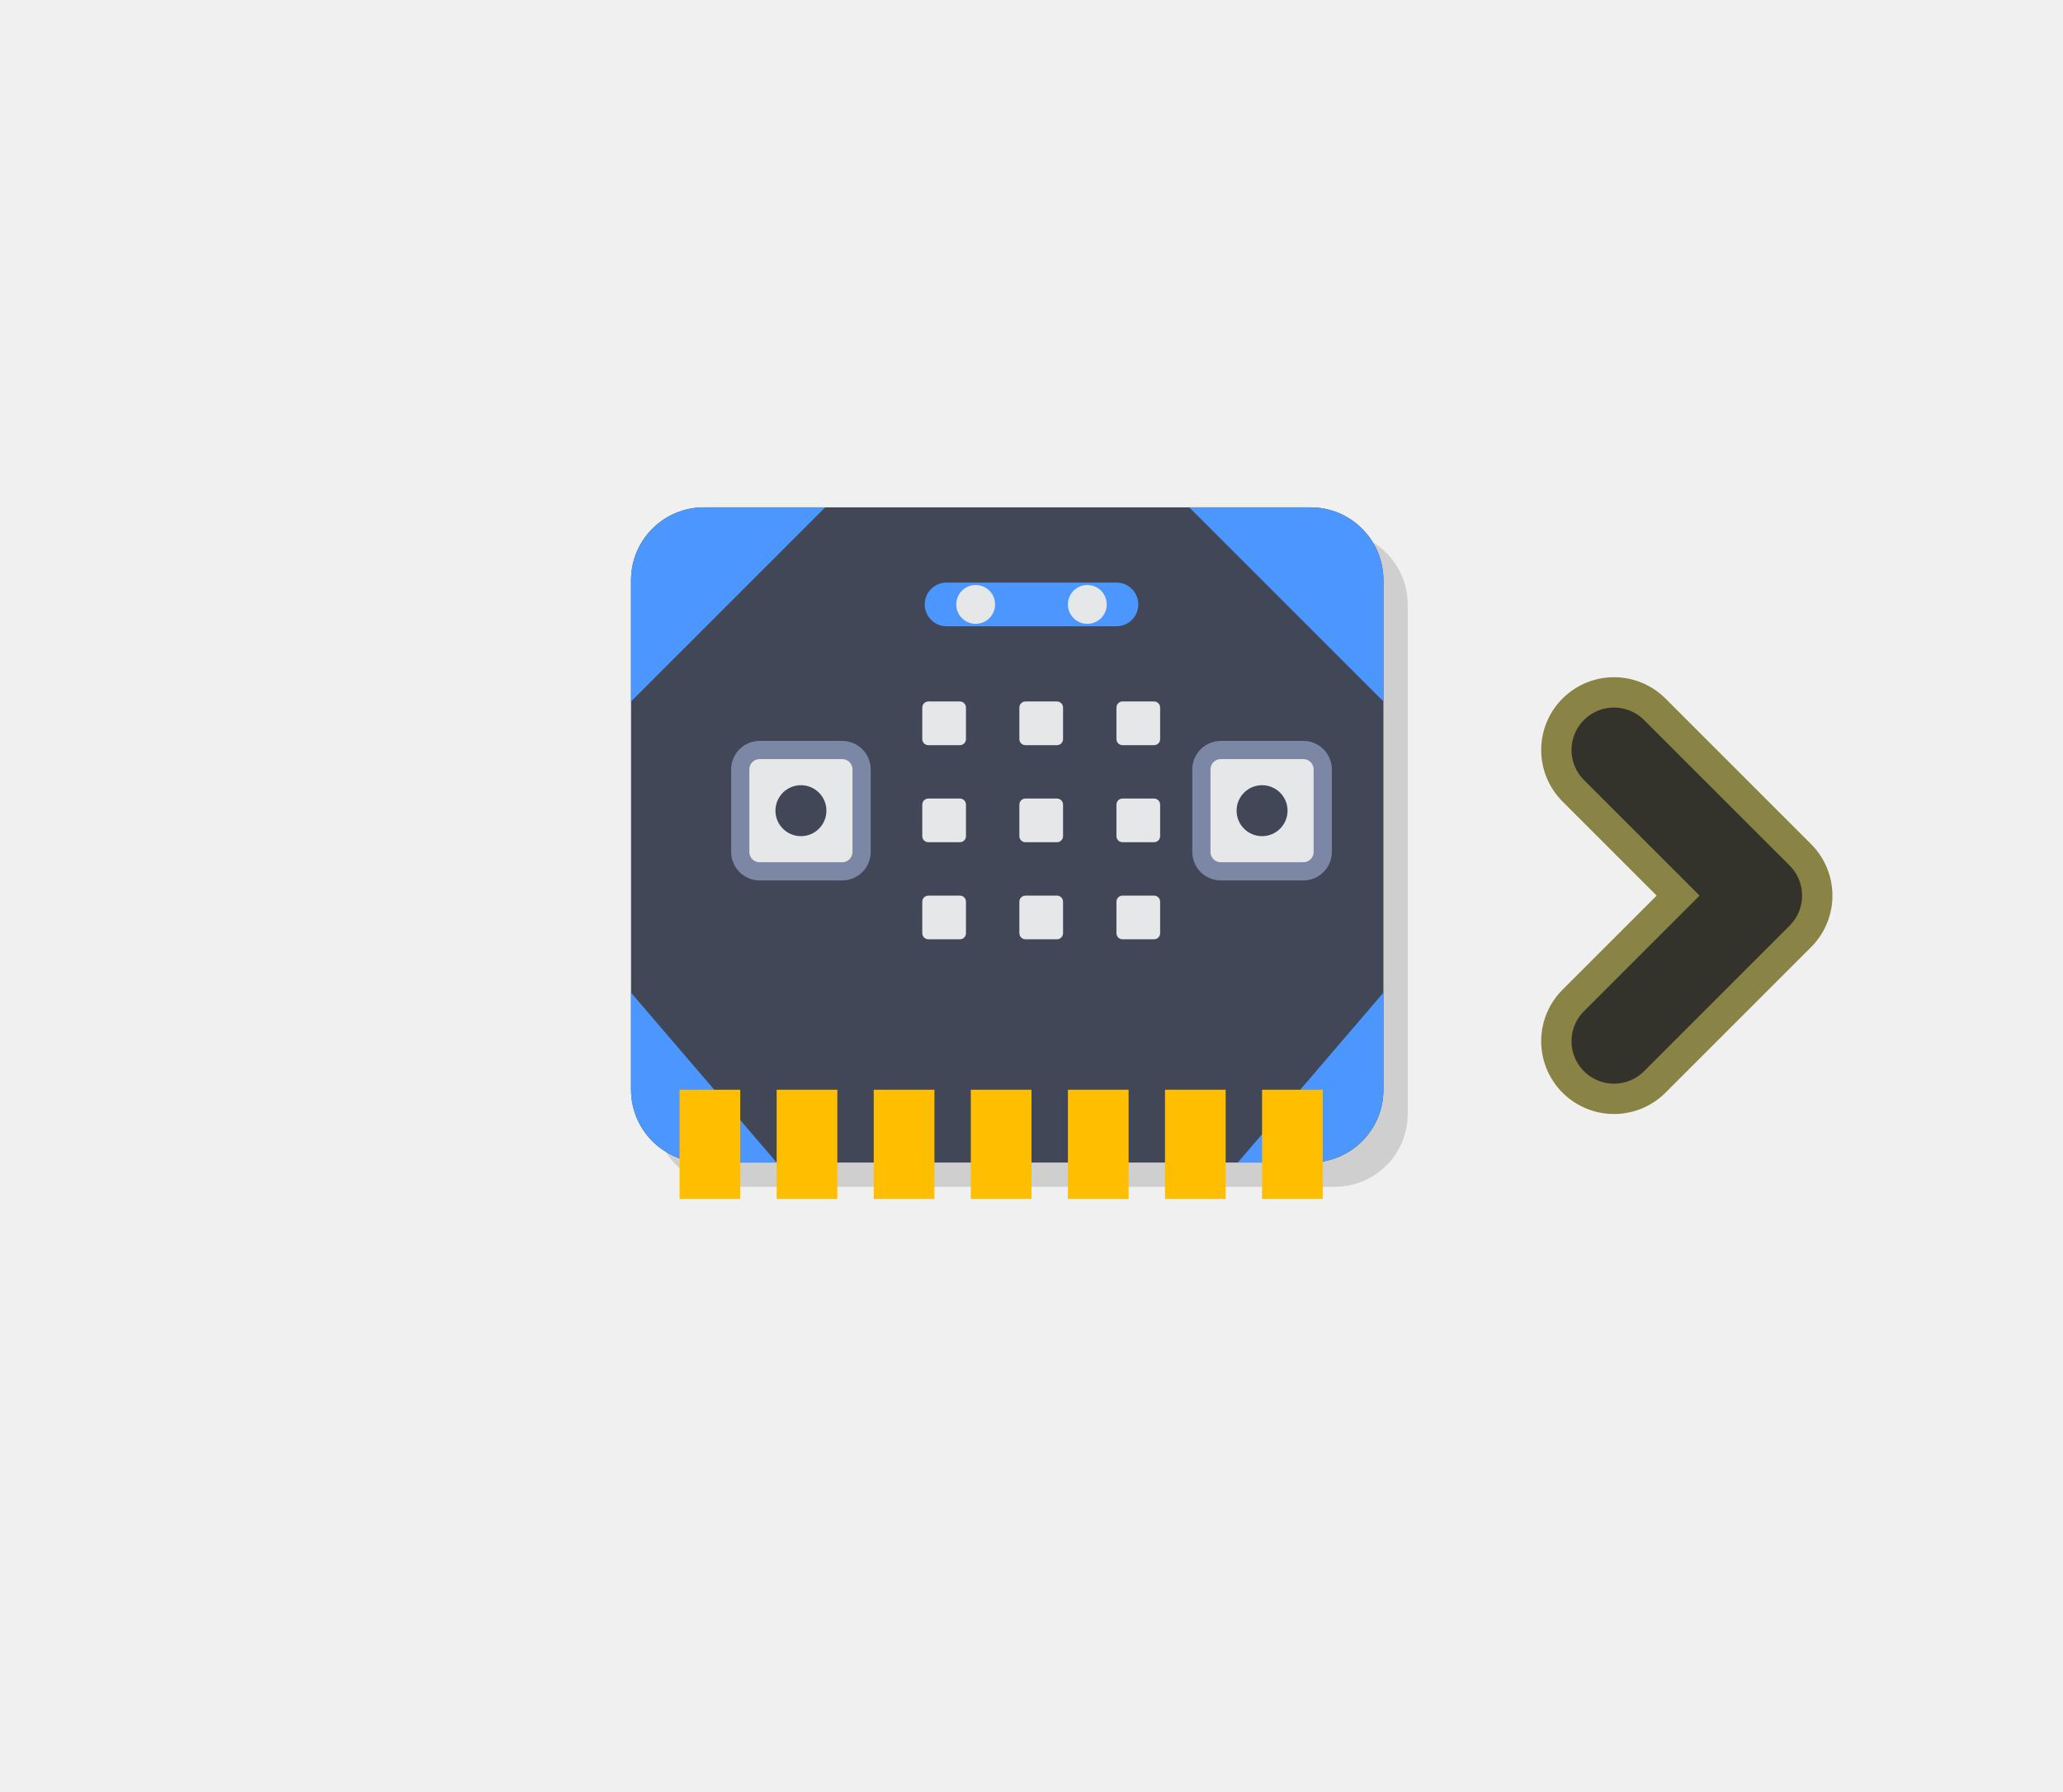
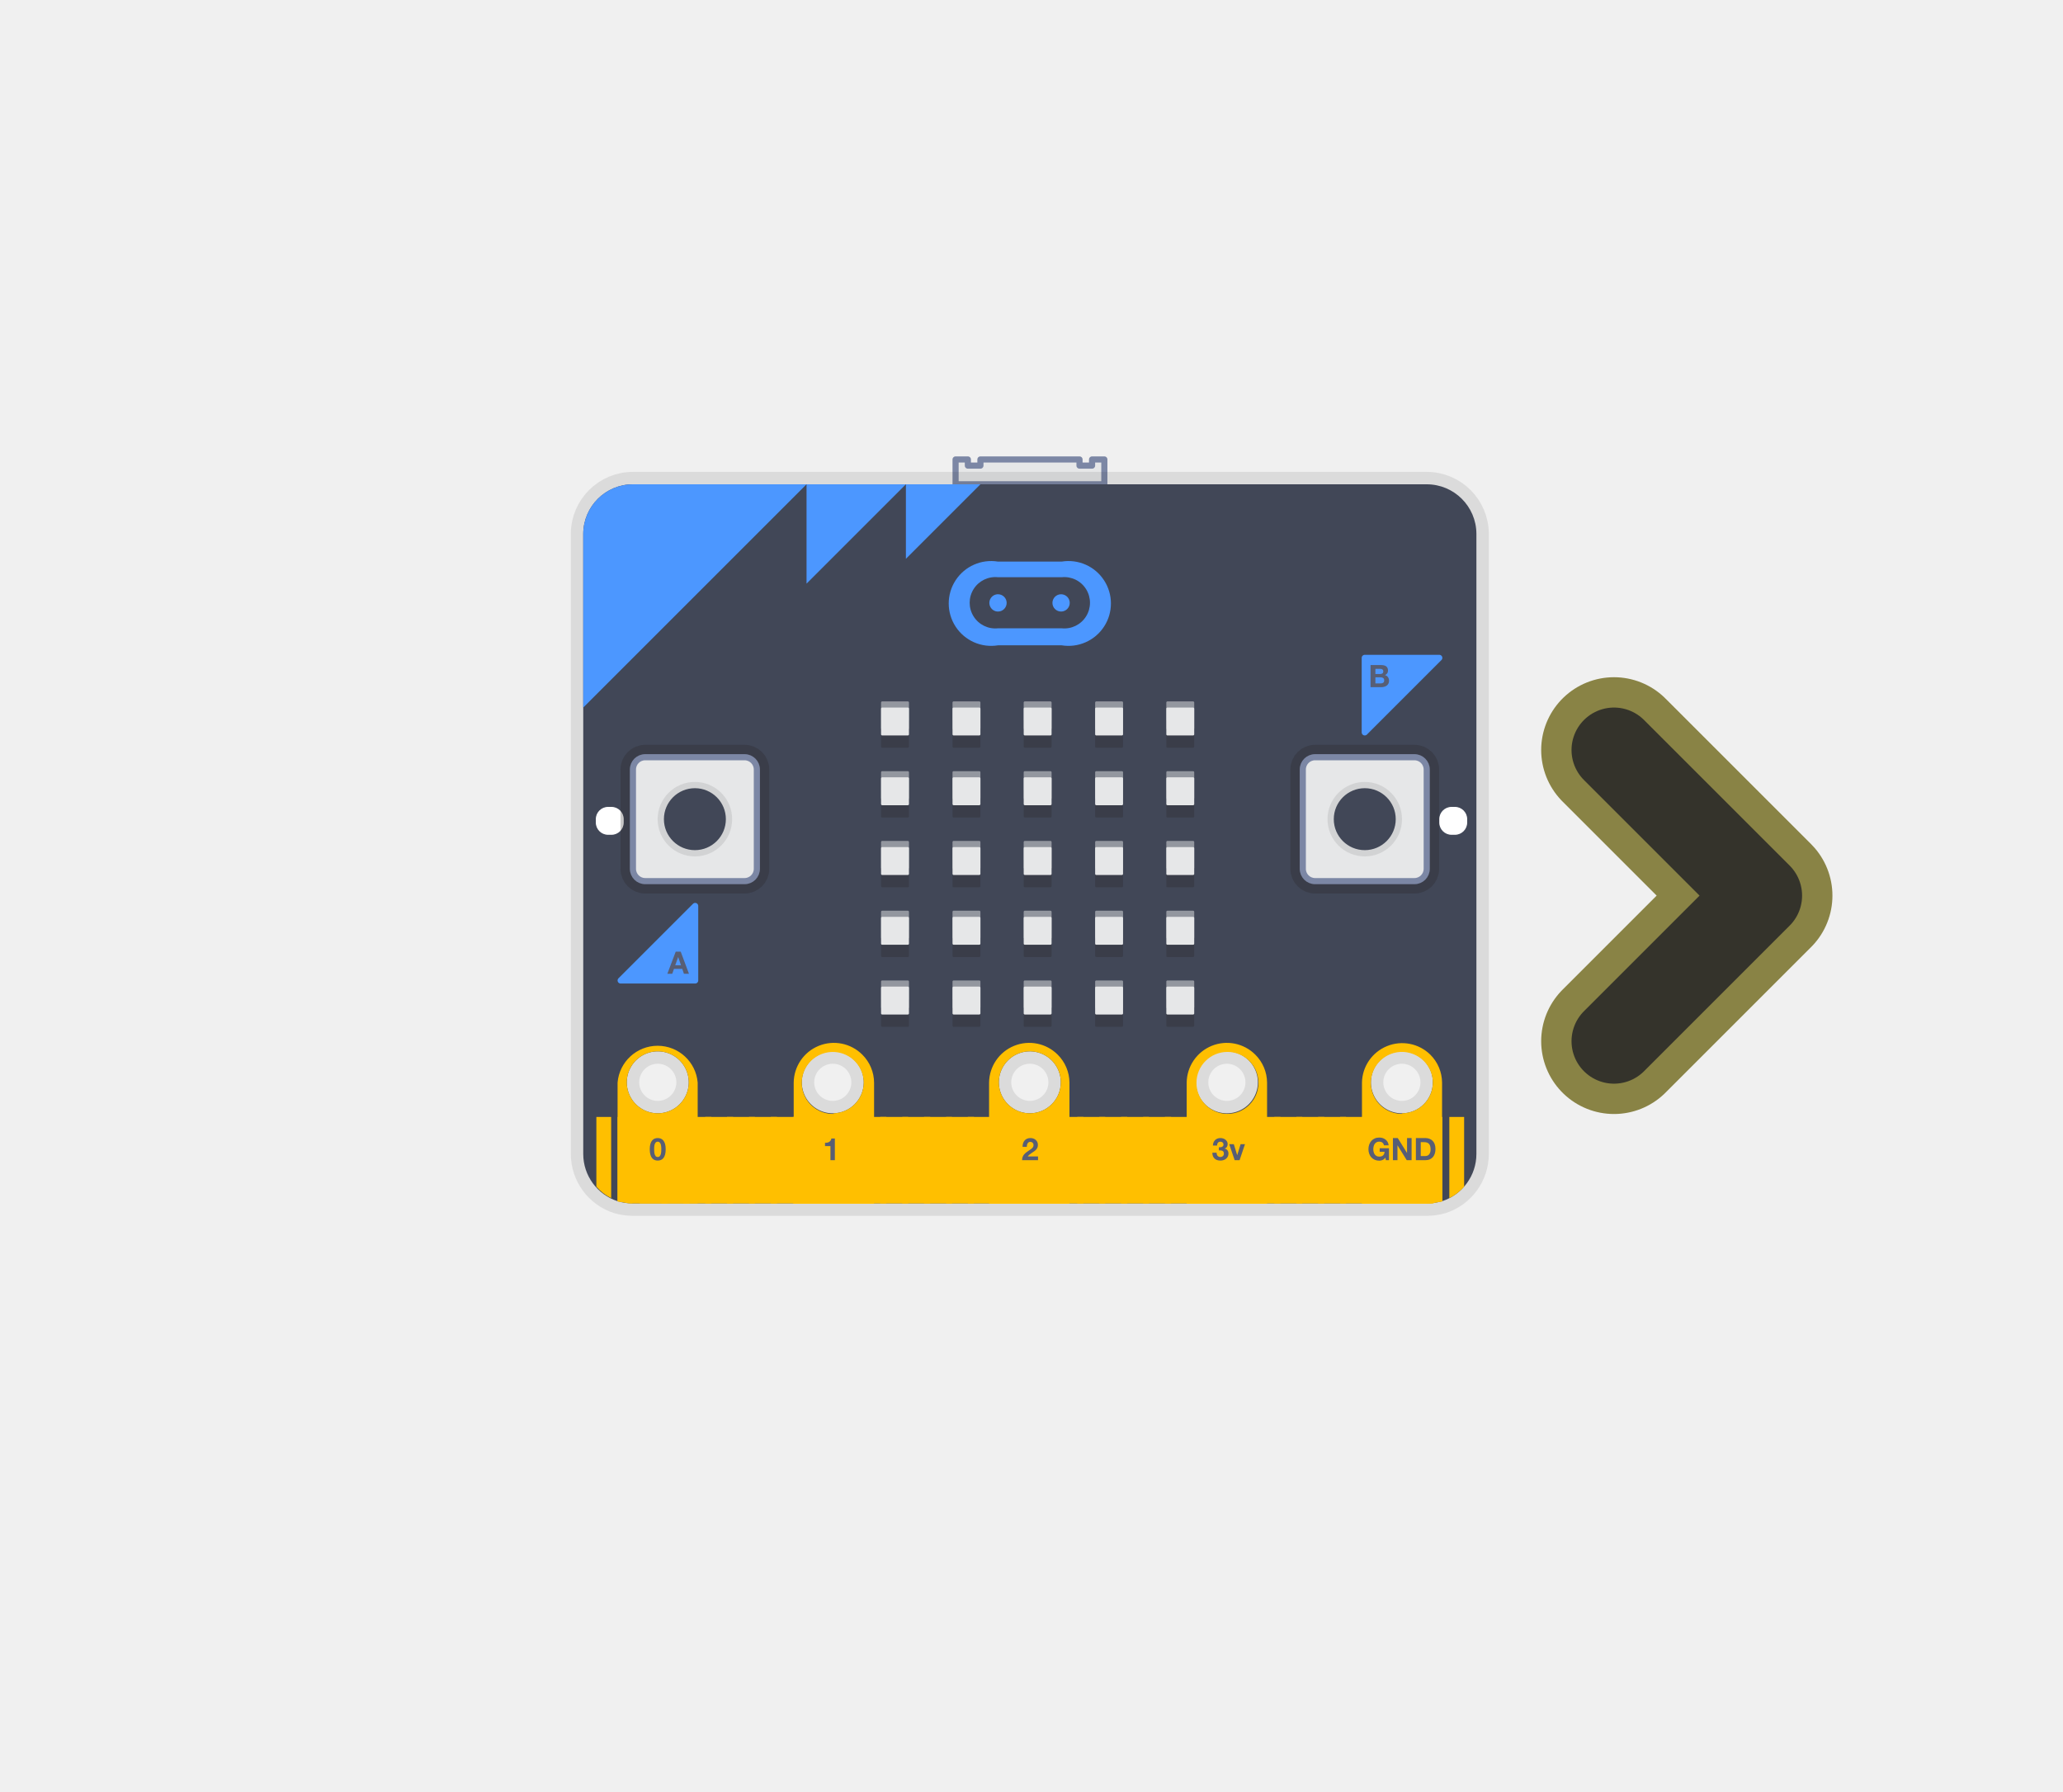
<svg xmlns="http://www.w3.org/2000/svg" width="76" height="66" viewBox="0 0 85 66">
-   <g transform="translate(42.5 33) rotate(0) translate(-42.5 -33)">
-     <rect x="27" y="18" width="31" height="27" rx="3" fill="#231f20" opacity="0.16" />
-     <rect x="26" y="17" width="31" height="27" rx="3" fill="#414757" />
-     <path d="M26 25v-5c0-1.65 1.35-3 3-3h5z" fill="#4c97ff" />
-     <path d="M49 17h5c1.65 0 3 1.35 3 3v5z" fill="#4c97ff" />
-     <path d="M26 37l6 7h-3c-1.65 0-3-1.35-3-3z" fill="#4c97ff" />
-     <path d="M57 37v4c0 1.65-1.35 3-3 3h-3z" fill="#4c97ff" />
-     <rect x="30.5" y="27" width="5" height="5" rx="0.8" fill="#e6e7e8" stroke="#7c87a5" stroke-width="0.75" />
-     <rect x="49.5" y="27" width="5" height="5" rx="0.8" fill="#e6e7e8" stroke="#7c87a5" stroke-width="0.75" />
-     <circle cx="33" cy="29.5" r="1.05" fill="#414757" />
-     <circle cx="52" cy="29.5" r="1.05" fill="#414757" />
-     <g fill="#e6e7e8">
-       <rect x="38" y="25" width="1.8" height="1.8" rx="0.25" />
-       <rect x="42" y="25" width="1.8" height="1.8" rx="0.25" />
-       <rect x="46" y="25" width="1.8" height="1.8" rx="0.25" />
-       <rect x="38" y="29" width="1.8" height="1.8" rx="0.25" />
-       <rect x="42" y="29" width="1.8" height="1.8" rx="0.25" />
-       <rect x="46" y="29" width="1.8" height="1.8" rx="0.25" />
-       <rect x="38" y="33" width="1.8" height="1.8" rx="0.25" />
-       <rect x="42" y="33" width="1.8" height="1.8" rx="0.25" />
-       <rect x="46" y="33" width="1.8" height="1.8" rx="0.25" />
+   <g data-microbit-source="microbit-small" data-microbit-source-sha256="14969a60ff02ae6d1fe734ed2af0fe4256166daf076c23230fe4f36075c21646" transform="translate(42.5 31) scale(1.15) translate(-20 -20)">
+     <g stroke="none" stroke-width="1" fill="none" fill-rule="evenodd">
+       <g transform="translate(3.5, 6)">
+         <polygon stroke="#7C87A5" stroke-width="0.22" fill="#E6E7E8" fill-rule="nonzero" stroke-linecap="round" stroke-linejoin="round" points="19.11 0.11 19.11 1 13.78 1 13.78 0.11 14.22 0.11 14.22 0.33 14.67 0.33 14.67 0.11 18.22 0.11 18.22 0.33 18.67 0.33 18.67 0.11" />
+         <path d="M30.66,1 L2.22,1 C1.241,1 0.446,1.791 0.44,2.77 L0.44,25 C0.441,25.77 0.938,26.452 1.67,26.69 C1.849,26.742 2.034,26.769 2.22,26.77 L30.66,26.77 C30.846,26.769 31.031,26.742 31.21,26.69 C31.942,26.452 32.439,25.77 32.44,25 L32.44,2.77 C32.434,1.791 31.639,1 30.66,1 Z M3.11,23.54 C2.713,23.54 2.347,23.328 2.149,22.985 C1.95,22.642 1.95,22.218 2.149,21.875 C2.347,21.532 2.713,21.32 3.11,21.32 C3.507,21.32 3.873,21.532 4.071,21.875 C4.27,22.218 4.27,22.642 4.071,22.985 C3.873,23.328 3.507,23.54 3.11,23.54 Z M9.38,23.54 C8.93,23.54 8.525,23.268 8.354,22.852 C8.182,22.436 8.279,21.958 8.599,21.642 C8.918,21.325 9.397,21.232 9.812,21.407 C10.226,21.582 10.494,21.99 10.49,22.44 C10.485,23.049 9.989,23.54 9.38,23.54 Z M16.44,23.54 C15.99,23.54 15.585,23.268 15.414,22.852 C15.242,22.436 15.339,21.958 15.659,21.642 C15.978,21.325 16.457,21.232 16.872,21.407 C17.286,21.582 17.554,21.99 17.55,22.44 C17.545,23.049 17.049,23.54 16.44,23.54 Z M23.5,23.54 C23.103,23.54 22.737,23.328 22.539,22.985 C22.34,22.642 22.34,22.218 22.539,21.875 C22.737,21.532 23.103,21.32 23.5,21.32 C23.897,21.32 24.263,21.532 24.461,21.875 C24.66,22.218 24.66,22.642 24.461,22.985 C24.263,23.328 23.897,23.54 23.5,23.54 Z M29.77,23.54 C29.32,23.54 28.915,23.268 28.744,22.852 C28.572,22.436 28.669,21.958 28.989,21.642 C29.308,21.325 29.787,21.232 30.202,21.407 C30.616,21.582 30.884,21.99 30.88,22.44 C30.875,23.049 30.379,23.54 29.77,23.54 Z" stroke="#231F20" stroke-width="0.89" fill="#231F20" fill-rule="nonzero" opacity="0.1" />
+         <path d="M30.66,1 L2.22,1 C1.241,1 0.446,1.791 0.44,2.77 L0.44,25 C0.441,25.77 0.938,26.452 1.67,26.69 C1.849,26.742 2.034,26.769 2.22,26.77 L30.66,26.77 C30.846,26.769 31.031,26.742 31.21,26.69 C31.942,26.452 32.439,25.77 32.44,25 L32.44,2.77 C32.434,1.791 31.639,1 30.66,1 Z M3.11,23.54 C2.713,23.54 2.347,23.328 2.149,22.985 C1.95,22.642 1.95,22.218 2.149,21.875 C2.347,21.532 2.713,21.32 3.11,21.32 C3.507,21.32 3.873,21.532 4.071,21.875 C4.27,22.218 4.27,22.642 4.071,22.985 C3.873,23.328 3.507,23.54 3.11,23.54 Z M9.38,23.54 C8.93,23.54 8.525,23.268 8.354,22.852 C8.182,22.436 8.279,21.958 8.599,21.642 C8.918,21.325 9.397,21.232 9.812,21.407 C10.226,21.582 10.494,21.99 10.49,22.44 C10.485,23.049 9.989,23.54 9.38,23.54 Z M16.44,23.54 C15.99,23.54 15.585,23.268 15.414,22.852 C15.242,22.436 15.339,21.958 15.659,21.642 C15.978,21.325 16.457,21.232 16.872,21.407 C17.286,21.582 17.554,21.99 17.55,22.44 C17.545,23.049 17.049,23.54 16.44,23.54 Z M23.5,23.54 C23.103,23.54 22.737,23.328 22.539,22.985 C22.34,22.642 22.34,22.218 22.539,21.875 C22.737,21.532 23.103,21.32 23.5,21.32 C23.897,21.32 24.263,21.532 24.461,21.875 C24.66,22.218 24.66,22.642 24.461,22.985 C24.263,23.328 23.897,23.54 23.5,23.54 Z M29.77,23.54 C29.32,23.54 28.915,23.268 28.744,22.852 C28.572,22.436 28.669,21.958 28.989,21.642 C29.308,21.325 29.787,21.232 30.202,21.407 C30.616,21.582 30.884,21.99 30.88,22.44 C30.875,23.049 30.379,23.54 29.77,23.54 Z" fill="#414757" fill-rule="nonzero" />
+         <path d="M0.44,9 L0.44,2.77 C0.446,1.791 1.241,1 2.22,1 L8.44,1 L0.44,9 Z" fill="#4C97FF" fill-rule="nonzero" />
+         <polygon fill="#4C97FF" fill-rule="nonzero" points="8.44 4.56 8.44 1 12 1" />
+         <polygon fill="#4C97FF" fill-rule="nonzero" points="12 3.67 12 1 14.67 1" />
+         <polygon stroke="#4C97FF" stroke-width="0.22" fill="#4C97FF" fill-rule="nonzero" stroke-linecap="round" stroke-linejoin="round" points="28.44 9.89 28.44 7.22 31.11 7.22" />
+         <polygon stroke="#4C97FF" stroke-width="0.22" fill="#4C97FF" fill-rule="nonzero" stroke-linecap="round" stroke-linejoin="round" points="4.45 16.11 4.45 18.78 1.78 18.78" />
+         <rect fill="#FFFFFF" fill-rule="nonzero" x="0.89" y="12.56" width="1" height="1" rx="0.44" />
+         <rect fill="#FFFFFF" fill-rule="nonzero" x="31.11" y="12.56" width="1" height="1" rx="0.44" />
+         <path d="M17.56,5.56 C17.731,5.56 17.87,5.421 17.87,5.25 C17.87,5.079 17.731,4.94 17.56,4.94 C17.389,4.94 17.25,5.079 17.25,5.25 C17.25,5.421 17.389,5.56 17.56,5.56" fill="#4C97FF" fill-rule="nonzero" />
+         <path d="M15.3,4.94 C15.189,4.94 15.087,4.999 15.032,5.095 C14.976,5.191 14.976,5.309 15.032,5.405 C15.087,5.501 15.189,5.56 15.3,5.56 C15.471,5.56 15.61,5.421 15.61,5.25 C15.61,5.079 15.471,4.94 15.3,4.94" fill="#4C97FF" fill-rule="nonzero" />
+         <path d="M15.3,4.33 C14.95,4.293 14.61,4.459 14.424,4.758 C14.238,5.056 14.238,5.434 14.424,5.732 C14.61,6.031 14.95,6.197 15.3,6.16 L17.58,6.16 C17.93,6.197 18.27,6.031 18.456,5.732 C18.642,5.434 18.642,5.056 18.456,4.758 C18.27,4.459 17.93,4.293 17.58,4.33 L15.3,4.33 M17.58,6.77 L15.3,6.77 C14.706,6.867 14.11,6.605 13.781,6.1 C13.452,5.596 13.452,4.944 13.781,4.44 C14.11,3.935 14.706,3.673 15.3,3.77 L17.58,3.77 C18.174,3.673 18.77,3.935 19.099,4.44 C19.428,4.944 19.428,5.596 19.099,6.1 C18.77,6.605 18.174,6.867 17.58,6.77" fill="#4C97FF" fill-rule="nonzero" />
+         <rect stroke="#231F20" stroke-width="0.89" fill="#231F20" fill-rule="nonzero" opacity="0.25" stroke-linecap="round" stroke-linejoin="round" x="2.22" y="10.78" width="4.44" height="4.44" rx="0.44" />
+         <rect stroke="#7C87A5" stroke-width="0.22" fill="#E6E7E8" fill-rule="nonzero" stroke-linecap="round" stroke-linejoin="round" x="2.22" y="10.78" width="4.44" height="4.44" rx="0.44" />
+         <circle stroke="#231F20" stroke-width="0.67" fill="#231F20" fill-rule="nonzero" opacity="0.1" cx="4.44" cy="13" r="1" />
+         <circle stroke="#414757" stroke-width="0.22" fill="#414757" fill-rule="nonzero" cx="4.44" cy="13" r="1" />
+         <rect stroke="#231F20" stroke-width="0.89" fill="#231F20" fill-rule="nonzero" opacity="0.25" stroke-linecap="round" stroke-linejoin="round" x="26.22" y="10.78" width="4.44" height="4.44" rx="0.44" />
+         <rect stroke="#7C87A5" stroke-width="0.22" fill="#E6E7E8" fill-rule="nonzero" stroke-linecap="round" stroke-linejoin="round" x="26.22" y="10.78" width="4.44" height="4.44" rx="0.44" />
+         <circle stroke="#231F20" stroke-width="0.67" fill="#231F20" fill-rule="nonzero" opacity="0.1" cx="28.44" cy="13" r="1" />
+         <circle stroke="#414757" stroke-width="0.22" fill="#414757" fill-rule="nonzero" cx="28.44" cy="13" r="1" />
+         <g opacity="0.5" transform="translate(11, 8)" fill="#E6E7E8" fill-rule="nonzero">
+           <rect x="0.11" y="0.78" width="1" height="1" rx="0.04" />
+         </g>
+         <g opacity="0.25" transform="translate(11, 9)" fill="#231F20" fill-rule="nonzero">
+           <rect x="0.11" y="0.44" width="1" height="1" rx="0.04" />
+         </g>
+         <rect fill="#E6E7E8" fill-rule="nonzero" x="11.11" y="9" width="1" height="1" rx="0.04" />
+         <g opacity="0.5" transform="translate(13, 8)" fill="#E6E7E8" fill-rule="nonzero">
+           <rect x="0.67" y="0.78" width="1" height="1" rx="0.04" />
+         </g>
+         <g opacity="0.25" transform="translate(13, 9)" fill="#231F20" fill-rule="nonzero">
+           <rect x="0.67" y="0.44" width="1" height="1" rx="0.04" />
+         </g>
+         <rect fill="#E6E7E8" fill-rule="nonzero" x="13.67" y="9" width="1" height="1" rx="0.04" />
+         <g opacity="0.5" transform="translate(16, 8)" fill="#E6E7E8" fill-rule="nonzero">
+           <rect x="0.22" y="0.78" width="1" height="1" rx="0.04" />
+         </g>
+         <g opacity="0.25" transform="translate(16, 9)" fill="#231F20" fill-rule="nonzero">
+           <rect x="0.22" y="0.44" width="1" height="1" rx="0.04" />
+         </g>
+         <rect fill="#E6E7E8" fill-rule="nonzero" x="16.22" y="9" width="1" height="1" rx="0.04" />
+         <g opacity="0.5" transform="translate(18, 8)" fill="#E6E7E8" fill-rule="nonzero">
+           <rect x="0.78" y="0.78" width="1" height="1" rx="0.04" />
+         </g>
+         <g opacity="0.25" transform="translate(18, 9)" fill="#231F20" fill-rule="nonzero">
+           <rect x="0.78" y="0.44" width="1" height="1" rx="0.04" />
+         </g>
+         <rect fill="#E6E7E8" fill-rule="nonzero" x="18.78" y="9" width="1" height="1" rx="0.04" />
+         <g opacity="0.5" transform="translate(21, 8)" fill="#E6E7E8" fill-rule="nonzero">
+           <rect x="0.33" y="0.78" width="1" height="1" rx="0.04" />
+         </g>
+         <g opacity="0.25" transform="translate(21, 9)" fill="#231F20" fill-rule="nonzero">
+           <rect x="0.33" y="0.44" width="1" height="1" rx="0.04" />
+         </g>
+         <rect fill="#E6E7E8" fill-rule="nonzero" x="21.33" y="9" width="1" height="1" rx="0.04" />
+         <g opacity="0.5" transform="translate(11, 11)" fill="#E6E7E8" fill-rule="nonzero">
+           <rect x="0.11" y="0.28" width="1" height="1" rx="0.04" />
+         </g>
+         <g opacity="0.25" transform="translate(11, 11)" fill="#231F20" fill-rule="nonzero">
+           <rect x="0.11" y="0.94" width="1" height="1" rx="0.04" />
+         </g>
+         <rect fill="#E6E7E8" fill-rule="nonzero" x="11.11" y="11.5" width="1" height="1" rx="0.04" />
+         <g opacity="0.5" transform="translate(13, 11)" fill="#E6E7E8" fill-rule="nonzero">
+           <rect x="0.67" y="0.28" width="1" height="1" rx="0.04" />
+         </g>
+         <g opacity="0.25" transform="translate(13, 11)" fill="#231F20" fill-rule="nonzero">
+           <rect x="0.67" y="0.94" width="1" height="1" rx="0.04" />
+         </g>
+         <rect fill="#E6E7E8" fill-rule="nonzero" x="13.67" y="11.5" width="1" height="1" rx="0.04" />
+         <g opacity="0.5" transform="translate(16, 11)" fill="#E6E7E8" fill-rule="nonzero">
+           <rect x="0.22" y="0.28" width="1" height="1" rx="0.04" />
+         </g>
+         <g opacity="0.25" transform="translate(16, 11)" fill="#231F20" fill-rule="nonzero">
+           <rect x="0.22" y="0.94" width="1" height="1" rx="0.04" />
+         </g>
+         <rect fill="#E6E7E8" fill-rule="nonzero" x="16.22" y="11.5" width="1" height="1" rx="0.04" />
+         <g opacity="0.5" transform="translate(18, 11)" fill="#E6E7E8" fill-rule="nonzero">
+           <rect x="0.78" y="0.28" width="1" height="1" rx="0.04" />
+         </g>
+         <g opacity="0.25" transform="translate(18, 11)" fill="#231F20" fill-rule="nonzero">
+           <rect x="0.78" y="0.94" width="1" height="1" rx="0.04" />
+         </g>
+         <rect fill="#E6E7E8" fill-rule="nonzero" x="18.78" y="11.5" width="1" height="1" rx="0.04" />
+         <g opacity="0.5" transform="translate(21, 11)" fill="#E6E7E8" fill-rule="nonzero">
+           <rect x="0.33" y="0.28" width="1" height="1" rx="0.04" />
+         </g>
+         <g opacity="0.25" transform="translate(21, 11)" fill="#231F20" fill-rule="nonzero">
+           <rect x="0.33" y="0.94" width="1" height="1" rx="0.04" />
+         </g>
+         <rect fill="#E6E7E8" fill-rule="nonzero" x="21.33" y="11.5" width="1" height="1" rx="0.04" />
+         <g opacity="0.5" transform="translate(11, 13)" fill="#E6E7E8" fill-rule="nonzero">
+           <rect x="0.11" y="0.78" width="1" height="1" rx="0.04" />
+         </g>
+         <g opacity="0.25" transform="translate(11, 14)" fill="#231F20" fill-rule="nonzero">
+           <rect x="0.11" y="0.44" width="1" height="1" rx="0.04" />
+         </g>
+         <rect fill="#E6E7E8" fill-rule="nonzero" x="11.11" y="14" width="1" height="1" rx="0.04" />
+         <g opacity="0.5" transform="translate(13, 13)" fill="#E6E7E8" fill-rule="nonzero">
+           <rect x="0.67" y="0.78" width="1" height="1" rx="0.04" />
+         </g>
+         <g opacity="0.25" transform="translate(13, 14)" fill="#231F20" fill-rule="nonzero">
+           <rect x="0.67" y="0.44" width="1" height="1" rx="0.04" />
+         </g>
+         <rect fill="#E6E7E8" fill-rule="nonzero" x="13.67" y="14" width="1" height="1" rx="0.04" />
+         <g opacity="0.5" transform="translate(16, 13)" fill="#E6E7E8" fill-rule="nonzero">
+           <rect x="0.22" y="0.78" width="1" height="1" rx="0.04" />
+         </g>
+         <g opacity="0.25" transform="translate(16, 14)" fill="#231F20" fill-rule="nonzero">
+           <rect x="0.22" y="0.44" width="1" height="1" rx="0.04" />
+         </g>
+         <rect fill="#E6E7E8" fill-rule="nonzero" x="16.22" y="14" width="1" height="1" rx="0.04" />
+         <g opacity="0.5" transform="translate(18, 13)" fill="#E6E7E8" fill-rule="nonzero">
+           <rect x="0.78" y="0.78" width="1" height="1" rx="0.04" />
+         </g>
+         <g opacity="0.25" transform="translate(18, 14)" fill="#231F20" fill-rule="nonzero">
+           <rect x="0.78" y="0.44" width="1" height="1" rx="0.04" />
+         </g>
+         <rect fill="#E6E7E8" fill-rule="nonzero" x="18.78" y="14" width="1" height="1" rx="0.04" />
+         <g opacity="0.5" transform="translate(21, 13)" fill="#E6E7E8" fill-rule="nonzero">
+           <rect x="0.33" y="0.78" width="1" height="1" rx="0.04" />
+         </g>
+         <g opacity="0.25" transform="translate(21, 14)" fill="#231F20" fill-rule="nonzero">
+           <rect x="0.33" y="0.44" width="1" height="1" rx="0.04" />
+         </g>
+         <rect fill="#E6E7E8" fill-rule="nonzero" x="21.33" y="14" width="1" height="1" rx="0.04" />
+         <g opacity="0.5" transform="translate(11, 16)" fill="#E6E7E8" fill-rule="nonzero">
+           <rect x="0.11" y="0.28" width="1" height="1" rx="0.04" />
+         </g>
+         <g opacity="0.25" transform="translate(11, 16)" fill="#231F20" fill-rule="nonzero">
+           <rect x="0.11" y="0.94" width="1" height="1" rx="0.04" />
+         </g>
+         <rect fill="#E6E7E8" fill-rule="nonzero" x="11.11" y="16.5" width="1" height="1" rx="0.04" />
+         <g opacity="0.5" transform="translate(13, 16)" fill="#E6E7E8" fill-rule="nonzero">
+           <rect x="0.67" y="0.28" width="1" height="1" rx="0.04" />
+         </g>
+         <g opacity="0.25" transform="translate(13, 16)" fill="#231F20" fill-rule="nonzero">
+           <rect x="0.67" y="0.94" width="1" height="1" rx="0.04" />
+         </g>
+         <rect fill="#E6E7E8" fill-rule="nonzero" x="13.67" y="16.5" width="1" height="1" rx="0.04" />
+         <g opacity="0.5" transform="translate(16, 16)" fill="#E6E7E8" fill-rule="nonzero">
+           <rect x="0.22" y="0.28" width="1" height="1" rx="0.04" />
+         </g>
+         <g opacity="0.25" transform="translate(16, 16)" fill="#231F20" fill-rule="nonzero">
+           <rect x="0.22" y="0.94" width="1" height="1" rx="0.04" />
+         </g>
+         <rect fill="#E6E7E8" fill-rule="nonzero" x="16.22" y="16.5" width="1" height="1" rx="0.04" />
+         <g opacity="0.5" transform="translate(18, 16)" fill="#E6E7E8" fill-rule="nonzero">
+           <rect x="0.78" y="0.28" width="1" height="1" rx="0.04" />
+         </g>
+         <g opacity="0.25" transform="translate(18, 16)" fill="#231F20" fill-rule="nonzero">
+           <rect x="0.78" y="0.94" width="1" height="1" rx="0.04" />
+         </g>
+         <rect fill="#E6E7E8" fill-rule="nonzero" x="18.78" y="16.5" width="1" height="1" rx="0.04" />
+         <g opacity="0.5" transform="translate(21, 16)" fill="#E6E7E8" fill-rule="nonzero">
+           <rect x="0.33" y="0.28" width="1" height="1" rx="0.04" />
+         </g>
+         <g opacity="0.25" transform="translate(21, 16)" fill="#231F20" fill-rule="nonzero">
+           <rect x="0.33" y="0.94" width="1" height="1" rx="0.04" />
+         </g>
+         <rect fill="#E6E7E8" fill-rule="nonzero" x="21.33" y="16.5" width="1" height="1" rx="0.04" />
+         <g opacity="0.5" transform="translate(11, 18)" fill="#E6E7E8" fill-rule="nonzero">
+           <rect x="0.11" y="0.78" width="1" height="1" rx="0.04" />
+         </g>
+         <g opacity="0.25" transform="translate(11, 19)" fill="#231F20" fill-rule="nonzero">
+           <rect x="0.11" y="0.44" width="1" height="1" rx="0.04" />
+         </g>
+         <rect fill="#E6E7E8" fill-rule="nonzero" x="11.11" y="19" width="1" height="1" rx="0.04" />
+         <g opacity="0.5" transform="translate(13, 18)" fill="#E6E7E8" fill-rule="nonzero">
+           <rect x="0.67" y="0.78" width="1" height="1" rx="0.04" />
+         </g>
+         <g opacity="0.25" transform="translate(13, 19)" fill="#231F20" fill-rule="nonzero">
+           <rect x="0.67" y="0.44" width="1" height="1" rx="0.04" />
+         </g>
+         <rect fill="#E6E7E8" fill-rule="nonzero" x="13.67" y="19" width="1" height="1" rx="0.04" />
+         <g opacity="0.5" transform="translate(16, 18)" fill="#E6E7E8" fill-rule="nonzero">
+           <rect x="0.22" y="0.78" width="1" height="1" rx="0.04" />
+         </g>
+         <g opacity="0.25" transform="translate(16, 19)" fill="#231F20" fill-rule="nonzero">
+           <rect x="0.22" y="0.44" width="1" height="1" rx="0.04" />
+         </g>
+         <rect fill="#E6E7E8" fill-rule="nonzero" x="16.22" y="19" width="1" height="1" rx="0.04" />
+         <g opacity="0.5" transform="translate(18, 18)" fill="#E6E7E8" fill-rule="nonzero">
+           <rect x="0.78" y="0.78" width="1" height="1" rx="0.04" />
+         </g>
+         <g opacity="0.25" transform="translate(18, 19)" fill="#231F20" fill-rule="nonzero">
+           <rect x="0.78" y="0.44" width="1" height="1" rx="0.04" />
+         </g>
+         <rect fill="#E6E7E8" fill-rule="nonzero" x="18.78" y="19" width="1" height="1" rx="0.04" />
+         <g opacity="0.5" transform="translate(21, 18)" fill="#E6E7E8" fill-rule="nonzero">
+           <rect x="0.33" y="0.78" width="1" height="1" rx="0.04" />
+         </g>
+         <g opacity="0.25" transform="translate(21, 19)" fill="#231F20" fill-rule="nonzero">
+           <rect x="0.33" y="0.44" width="1" height="1" rx="0.04" />
+         </g>
+         <rect fill="#E6E7E8" fill-rule="nonzero" x="21.33" y="19" width="1" height="1" rx="0.04" />
+         <path d="M1.44,23.67 L1.44,26.58 C1.239,26.479 1.059,26.339 0.91,26.17 L0.91,23.67 L1.44,23.67 Z" fill="#FFBF00" fill-rule="nonzero" />
+         <polygon fill="#FFBF00" fill-rule="nonzero" points="2.08 26.77 2.2 26.77 2.2 23.67 1.67 23.67 1.67 26.69" />
+         <rect fill="#FFBF00" fill-rule="nonzero" x="2.46" y="23.67" width="1" height="3.1" />
+         <rect fill="#FFBF00" fill-rule="nonzero" x="3.24" y="23.67" width="1" height="3.1" />
+         <rect fill="#FFBF00" fill-rule="nonzero" x="4.03" y="23.67" width="1" height="3.1" />
+         <rect fill="#FFBF00" fill-rule="nonzero" x="4.81" y="23.67" width="1" height="3.1" />
+         <rect fill="#FFBF00" fill-rule="nonzero" x="5.59" y="23.67" width="1" height="3.1" />
+         <rect fill="#FFBF00" fill-rule="nonzero" x="6.38" y="23.67" width="1" height="3.1" />
+         <rect fill="#FFBF00" fill-rule="nonzero" x="7.16" y="23.67" width="1" height="3.1" />
+         <rect fill="#FFBF00" fill-rule="nonzero" x="7.95" y="23.67" width="1" height="3.1" />
+         <rect fill="#FFBF00" fill-rule="nonzero" x="8.73" y="23.67" width="1" height="3.1" />
+         <rect fill="#FFBF00" fill-rule="nonzero" x="9.52" y="23.67" width="1" height="3.1" />
+         <rect fill="#FFBF00" fill-rule="nonzero" x="10.3" y="23.67" width="1" height="3.1" />
+         <rect fill="#FFBF00" fill-rule="nonzero" x="11.08" y="23.67" width="1" height="3.1" />
+         <rect fill="#FFBF00" fill-rule="nonzero" x="11.87" y="23.67" width="1" height="3.1" />
+         <rect fill="#FFBF00" fill-rule="nonzero" x="12.65" y="23.67" width="1" height="3.1" />
+         <rect fill="#FFBF00" fill-rule="nonzero" x="13.44" y="23.67" width="1" height="3.1" />
+         <rect fill="#FFBF00" fill-rule="nonzero" x="14.22" y="23.67" width="1" height="3.1" />
+         <rect fill="#FFBF00" fill-rule="nonzero" x="15.01" y="23.67" width="1" height="3.1" />
+         <rect fill="#FFBF00" fill-rule="nonzero" x="15.79" y="23.67" width="1" height="3.1" />
+         <rect fill="#FFBF00" fill-rule="nonzero" x="16.58" y="23.67" width="1" height="3.1" />
+         <rect fill="#FFBF00" fill-rule="nonzero" x="17.36" y="23.67" width="1" height="3.1" />
+         <rect fill="#FFBF00" fill-rule="nonzero" x="18.14" y="23.67" width="1" height="3.1" />
+         <rect fill="#FFBF00" fill-rule="nonzero" x="18.93" y="23.67" width="1" height="3.1" />
+         <rect fill="#FFBF00" fill-rule="nonzero" x="19.71" y="23.67" width="1" height="3.1" />
+         <rect fill="#FFBF00" fill-rule="nonzero" x="20.5" y="23.67" width="1" height="3.1" />
+         <rect fill="#FFBF00" fill-rule="nonzero" x="21.28" y="23.67" width="1" height="3.1" />
+         <rect fill="#FFBF00" fill-rule="nonzero" x="22.06" y="23.67" width="1" height="3.1" />
+         <rect fill="#FFBF00" fill-rule="nonzero" x="22.85" y="23.67" width="1" height="3.1" />
+         <rect fill="#FFBF00" fill-rule="nonzero" x="23.63" y="23.67" width="1" height="3.1" />
+         <rect fill="#FFBF00" fill-rule="nonzero" x="24.42" y="23.67" width="1" height="3.1" />
+         <rect fill="#FFBF00" fill-rule="nonzero" x="25.2" y="23.67" width="1" height="3.1" />
+         <rect fill="#FFBF00" fill-rule="nonzero" x="25.99" y="23.67" width="1" height="3.1" />
+         <rect fill="#FFBF00" fill-rule="nonzero" x="26.77" y="23.67" width="1" height="3.1" />
+         <rect fill="#FFBF00" fill-rule="nonzero" x="27.56" y="23.67" width="1" height="3.1" />
+         <rect fill="#FFBF00" fill-rule="nonzero" x="28.34" y="23.67" width="1" height="3.1" />
+         <rect fill="#FFBF00" fill-rule="nonzero" x="29.12" y="23.67" width="1" height="3.1" />
+         <rect fill="#FFBF00" fill-rule="nonzero" x="29.91" y="23.67" width="1" height="3.1" />
+         <polygon fill="#FFBF00" fill-rule="nonzero" points="30.81 26.77 30.69 26.77 30.69 23.67 31.22 23.67 31.22 26.69" />
+         <path d="M32,23.67 L32,26.17 C31.851,26.339 31.671,26.479 31.47,26.58 L31.47,23.67 L32,23.67 Z" fill="#FFBF00" fill-rule="nonzero" />
+         <path d="M3.11,23.54 C2.713,23.54 2.347,23.328 2.149,22.985 C1.95,22.642 1.95,22.218 2.149,21.875 C2.347,21.532 2.713,21.32 3.11,21.32 C3.507,21.32 3.873,21.532 4.071,21.875 C4.27,22.218 4.27,22.642 4.071,22.985 C3.873,23.328 3.507,23.54 3.11,23.54 Z M2.22,26.77 L4.54,26.77 L4.54,22.44 C4.478,21.694 3.854,21.12 3.105,21.12 C2.356,21.12 1.732,21.694 1.67,22.44 L1.67,26.7 L2.22,26.77 Z" fill="#FFBF00" fill-rule="nonzero" />
+         <path d="M10.44,21.44 C10.031,21.029 9.415,20.904 8.878,21.122 C8.34,21.341 7.987,21.86 7.98,22.44 L7.98,26.78 L10.86,26.78 L10.86,22.44 C10.857,22.064 10.706,21.705 10.44,21.44 Z M9.44,23.56 C8.987,23.584 8.565,23.331 8.374,22.92 C8.182,22.509 8.26,22.023 8.57,21.692 C8.88,21.362 9.36,21.253 9.783,21.417 C10.205,21.582 10.485,21.987 10.49,22.44 C10.485,23.049 9.989,23.54 9.38,23.54 L9.44,23.56 Z" fill="#FFBF00" fill-rule="nonzero" />
+         <path d="M17.44,21.44 C17.031,21.029 16.415,20.904 15.878,21.122 C15.34,21.341 14.987,21.86 14.98,22.44 L14.98,26.78 L17.86,26.78 L17.86,22.44 C17.857,22.064 17.706,21.705 17.44,21.44 Z M16.44,23.54 C15.99,23.54 15.585,23.268 15.414,22.852 C15.242,22.436 15.339,21.958 15.659,21.642 C15.978,21.325 16.457,21.232 16.872,21.407 C17.286,21.582 17.554,21.99 17.55,22.44 C17.545,23.049 17.049,23.54 16.44,23.54 Z" fill="#FFBF00" fill-rule="nonzero" />
+         <path d="M24.52,21.44 C24.111,21.029 23.495,20.904 22.958,21.122 C22.42,21.341 22.067,21.86 22.06,22.44 L22.06,26.78 L24.94,26.78 L24.94,22.44 C24.937,22.064 24.786,21.705 24.52,21.44 Z M23.52,23.56 C22.907,23.56 22.41,23.063 22.41,22.45 C22.41,21.837 22.907,21.34 23.52,21.34 C24.133,21.34 24.63,21.837 24.63,22.45 C24.63,23.063 24.133,23.56 23.52,23.56 Z" fill="#FFBF00" fill-rule="nonzero" />
+         <path d="M30.79,21.44 C30.38,21.036 29.769,20.915 29.236,21.133 C28.703,21.35 28.35,21.864 28.34,22.44 L28.34,26.78 L30.66,26.78 L31.21,26.7 L31.21,22.44 C31.207,22.064 31.056,21.705 30.79,21.44 Z M29.79,23.56 C29.34,23.568 28.93,23.304 28.751,22.891 C28.573,22.478 28.661,21.998 28.975,21.676 C29.288,21.354 29.766,21.252 30.183,21.42 C30.601,21.587 30.876,21.99 30.88,22.44 C30.875,23.049 30.379,23.54 29.77,23.54 L29.79,23.56 Z" fill="#FFBF00" fill-rule="nonzero" />
+         <path d="M2.981,24.828 C2.981,24.85 2.982,24.877 2.983,24.909 C2.985,24.94 2.989,24.97 2.997,25 C3.005,25.029 3.017,25.054 3.034,25.075 C3.051,25.095 3.076,25.106 3.107,25.106 C3.14,25.106 3.165,25.095 3.182,25.075 C3.2,25.054 3.212,25.029 3.22,25 C3.228,24.97 3.233,24.94 3.234,24.909 C3.235,24.877 3.236,24.85 3.236,24.828 C3.236,24.815 3.236,24.799 3.236,24.78 C3.235,24.761 3.234,24.742 3.231,24.722 C3.229,24.702 3.225,24.682 3.22,24.662 C3.215,24.643 3.208,24.625 3.198,24.61 C3.189,24.594 3.177,24.581 3.162,24.572 C3.147,24.562 3.129,24.557 3.107,24.557 C3.086,24.557 3.068,24.562 3.054,24.572 C3.039,24.581 3.027,24.594 3.018,24.61 C3.009,24.625 3.002,24.643 2.996,24.662 C2.991,24.682 2.988,24.702 2.985,24.722 C2.983,24.742 2.982,24.761 2.981,24.78 C2.981,24.799 2.981,24.815 2.981,24.828 Z M2.823,24.828 C2.823,24.753 2.831,24.689 2.846,24.638 C2.861,24.586 2.882,24.545 2.908,24.514 C2.934,24.483 2.964,24.461 2.998,24.447 C3.033,24.434 3.069,24.427 3.107,24.427 C3.147,24.427 3.184,24.434 3.218,24.447 C3.252,24.461 3.283,24.483 3.309,24.514 C3.335,24.545 3.356,24.586 3.371,24.638 C3.386,24.689 3.394,24.753 3.394,24.828 C3.394,24.906 3.386,24.971 3.371,25.023 C3.356,25.075 3.335,25.117 3.309,25.148 C3.283,25.179 3.252,25.201 3.218,25.214 C3.184,25.228 3.147,25.234 3.107,25.234 C3.069,25.234 3.033,25.228 2.998,25.214 C2.964,25.201 2.934,25.179 2.908,25.148 C2.882,25.117 2.861,25.075 2.846,25.023 C2.831,24.971 2.823,24.906 2.823,24.828 Z" fill="#575E75" />
+         <path d="M3.736,18.234 L3.942,18.234 L3.842,17.943 L3.84,17.943 L3.736,18.234 Z M3.753,17.747 L3.932,17.747 L4.228,18.54 L4.047,18.54 L3.987,18.364 L3.691,18.364 L3.629,18.54 L3.453,18.54 L3.753,17.747 Z" fill="#575E75" />
+         <path d="M28.821,7.798 L28.997,7.798 C29.028,7.798 29.054,7.791 29.074,7.776 C29.094,7.761 29.104,7.737 29.104,7.704 C29.104,7.685 29.101,7.67 29.094,7.658 C29.087,7.647 29.078,7.637 29.067,7.631 C29.056,7.624 29.043,7.619 29.029,7.617 C29.015,7.614 29,7.613 28.984,7.613 L28.821,7.613 L28.821,7.798 Z M28.647,7.477 L29.02,7.477 C29.057,7.477 29.092,7.481 29.123,7.487 C29.154,7.494 29.18,7.505 29.203,7.52 C29.225,7.535 29.242,7.556 29.254,7.581 C29.267,7.606 29.273,7.637 29.273,7.674 C29.273,7.714 29.264,7.747 29.245,7.774 C29.227,7.8 29.2,7.822 29.165,7.839 C29.214,7.853 29.25,7.878 29.274,7.913 C29.298,7.948 29.31,7.991 29.31,8.04 C29.31,8.08 29.303,8.115 29.287,8.144 C29.272,8.173 29.251,8.197 29.224,8.216 C29.198,8.234 29.168,8.248 29.134,8.257 C29.101,8.266 29.066,8.27 29.031,8.27 L28.647,8.27 L28.647,7.477 Z M28.821,8.135 L29.007,8.135 C29.024,8.135 29.041,8.133 29.056,8.13 C29.072,8.126 29.085,8.121 29.097,8.113 C29.109,8.105 29.119,8.095 29.126,8.081 C29.133,8.068 29.136,8.051 29.136,8.03 C29.136,7.99 29.125,7.96 29.102,7.943 C29.079,7.926 29.048,7.917 29.011,7.917 L28.821,7.917 L28.821,8.135 Z" fill="#575E75" />
+         <path d="M9.455,25.22 L9.297,25.22 L9.297,24.716 L9.102,24.716 L9.102,24.597 C9.13,24.598 9.156,24.596 9.182,24.591 C9.207,24.586 9.23,24.578 9.25,24.566 C9.271,24.553 9.288,24.537 9.302,24.517 C9.316,24.497 9.325,24.473 9.33,24.443 L9.455,24.443 L9.455,25.22 Z" fill="#575E75" />
+         <path d="M16.181,24.742 C16.18,24.697 16.185,24.656 16.197,24.618 C16.208,24.58 16.226,24.546 16.25,24.518 C16.274,24.489 16.303,24.467 16.339,24.451 C16.375,24.435 16.416,24.427 16.463,24.427 C16.499,24.427 16.532,24.433 16.565,24.444 C16.597,24.455 16.625,24.471 16.649,24.492 C16.674,24.513 16.693,24.538 16.708,24.568 C16.722,24.599 16.729,24.633 16.729,24.671 C16.729,24.71 16.723,24.743 16.711,24.772 C16.698,24.8 16.681,24.825 16.661,24.846 C16.64,24.868 16.616,24.888 16.59,24.906 C16.564,24.924 16.537,24.941 16.511,24.959 C16.484,24.976 16.458,24.995 16.433,25.015 C16.408,25.035 16.386,25.058 16.366,25.085 L16.734,25.085 L16.734,25.22 L16.163,25.22 C16.163,25.175 16.17,25.136 16.183,25.102 C16.196,25.069 16.213,25.039 16.235,25.013 C16.258,24.987 16.284,24.962 16.314,24.94 C16.344,24.918 16.375,24.896 16.409,24.873 C16.426,24.861 16.444,24.849 16.463,24.836 C16.482,24.824 16.5,24.811 16.516,24.796 C16.532,24.781 16.545,24.765 16.556,24.746 C16.566,24.728 16.572,24.706 16.572,24.683 C16.572,24.645 16.561,24.616 16.539,24.595 C16.517,24.573 16.489,24.563 16.455,24.563 C16.432,24.563 16.413,24.568 16.397,24.579 C16.381,24.59 16.368,24.604 16.359,24.621 C16.349,24.639 16.342,24.658 16.338,24.679 C16.334,24.7 16.332,24.721 16.332,24.742 L16.181,24.742 Z" fill="#575E75" />
+         <path d="M23.213,24.757 C23.23,24.759 23.248,24.759 23.267,24.757 C23.287,24.756 23.305,24.751 23.321,24.744 C23.338,24.737 23.352,24.727 23.362,24.714 C23.373,24.701 23.378,24.683 23.378,24.661 C23.378,24.627 23.367,24.602 23.345,24.584 C23.323,24.566 23.297,24.557 23.269,24.557 C23.229,24.557 23.198,24.57 23.178,24.597 C23.158,24.623 23.148,24.656 23.149,24.696 L22.999,24.696 C23,24.656 23.008,24.62 23.02,24.587 C23.033,24.554 23.052,24.526 23.075,24.502 C23.098,24.478 23.126,24.46 23.159,24.447 C23.191,24.434 23.228,24.427 23.267,24.427 C23.299,24.427 23.33,24.432 23.361,24.441 C23.392,24.451 23.42,24.464 23.445,24.483 C23.469,24.501 23.489,24.524 23.505,24.551 C23.521,24.577 23.528,24.608 23.528,24.643 C23.528,24.681 23.519,24.714 23.501,24.743 C23.483,24.772 23.456,24.791 23.42,24.802 L23.42,24.804 C23.462,24.813 23.496,24.834 23.521,24.866 C23.545,24.898 23.557,24.936 23.557,24.98 C23.557,25.021 23.549,25.057 23.533,25.089 C23.517,25.121 23.496,25.147 23.469,25.169 C23.443,25.19 23.412,25.207 23.377,25.218 C23.343,25.229 23.306,25.234 23.269,25.234 C23.225,25.234 23.185,25.228 23.149,25.216 C23.113,25.203 23.083,25.185 23.058,25.161 C23.033,25.137 23.013,25.107 22.999,25.072 C22.986,25.038 22.979,24.998 22.98,24.952 L23.13,24.952 C23.131,24.973 23.134,24.993 23.14,25.012 C23.146,25.031 23.154,25.047 23.165,25.061 C23.176,25.074 23.19,25.085 23.207,25.093 C23.224,25.102 23.243,25.106 23.266,25.106 C23.302,25.106 23.332,25.095 23.356,25.073 C23.381,25.051 23.393,25.021 23.393,24.984 C23.393,24.954 23.387,24.931 23.376,24.916 C23.364,24.9 23.35,24.889 23.332,24.882 C23.314,24.875 23.295,24.871 23.274,24.87 C23.252,24.869 23.232,24.868 23.213,24.868 L23.213,24.757 Z M23.955,25.22 L23.779,25.22 L23.583,24.646 L23.748,24.646 L23.869,25.038 L23.871,25.038 L23.992,24.646 L24.149,24.646 L23.955,25.22 Z" fill="#575E75" />
+         <path d="M29.179,25.13 C29.148,25.17 29.114,25.198 29.076,25.214 C29.038,25.23 29,25.238 28.962,25.238 C28.901,25.238 28.847,25.227 28.798,25.206 C28.75,25.185 28.709,25.156 28.675,25.119 C28.642,25.082 28.617,25.039 28.599,24.989 C28.581,24.939 28.572,24.885 28.572,24.827 C28.572,24.768 28.581,24.713 28.599,24.662 C28.617,24.612 28.642,24.567 28.675,24.53 C28.709,24.492 28.75,24.462 28.798,24.441 C28.847,24.419 28.901,24.409 28.962,24.409 C29.002,24.409 29.042,24.415 29.08,24.427 C29.118,24.439 29.153,24.457 29.183,24.481 C29.214,24.504 29.239,24.534 29.259,24.568 C29.279,24.603 29.291,24.643 29.296,24.688 L29.129,24.688 C29.119,24.644 29.099,24.611 29.069,24.588 C29.04,24.566 29.004,24.555 28.962,24.555 C28.923,24.555 28.889,24.563 28.862,24.578 C28.835,24.593 28.812,24.613 28.795,24.639 C28.778,24.664 28.766,24.693 28.758,24.726 C28.75,24.759 28.746,24.792 28.746,24.827 C28.746,24.86 28.75,24.893 28.758,24.924 C28.766,24.956 28.778,24.984 28.795,25.009 C28.812,25.034 28.835,25.054 28.862,25.07 C28.889,25.085 28.923,25.092 28.962,25.092 C29.02,25.092 29.064,25.078 29.096,25.049 C29.127,25.019 29.145,24.977 29.15,24.921 L28.975,24.921 L28.975,24.792 L29.308,24.792 L29.308,25.22 L29.197,25.22 L29.179,25.13 Z M29.449,24.427 L29.622,24.427 L29.953,24.959 L29.955,24.959 L29.955,24.427 L30.118,24.427 L30.118,25.22 L29.944,25.22 L29.614,24.689 L29.612,24.689 L29.612,25.22 L29.449,25.22 L29.449,24.427 Z M30.446,25.073 L30.601,25.073 C30.626,25.073 30.651,25.069 30.675,25.061 C30.698,25.053 30.719,25.04 30.738,25.021 C30.756,25.002 30.771,24.977 30.782,24.947 C30.793,24.917 30.799,24.88 30.799,24.836 C30.799,24.796 30.795,24.76 30.787,24.728 C30.779,24.696 30.767,24.668 30.749,24.645 C30.731,24.622 30.708,24.605 30.678,24.592 C30.649,24.58 30.613,24.574 30.57,24.574 L30.446,24.574 L30.446,25.073 Z M30.272,24.427 L30.613,24.427 C30.665,24.427 30.712,24.436 30.756,24.452 C30.8,24.468 30.838,24.493 30.87,24.525 C30.903,24.558 30.928,24.598 30.946,24.647 C30.964,24.696 30.973,24.753 30.973,24.819 C30.973,24.877 30.966,24.93 30.951,24.979 C30.936,25.028 30.914,25.07 30.884,25.106 C30.854,25.141 30.816,25.169 30.772,25.189 C30.727,25.21 30.674,25.22 30.613,25.22 L30.272,25.22 L30.272,24.427 Z" fill="#575E75" />
+       </g>
    </g>
-     <g fill="#ffbf00">
-       <rect x="28" y="41" width="2.5" height="4.5" />
-       <rect x="32" y="41" width="2.5" height="4.5" />
-       <rect x="36" y="41" width="2.5" height="4.5" />
-       <rect x="40" y="41" width="2.5" height="4.5" />
-       <rect x="44" y="41" width="2.5" height="4.5" />
-       <rect x="48" y="41" width="2.5" height="4.5" />
-       <rect x="52" y="41" width="2.5" height="4.5" />
-     </g>
-     <path d="M39 21h7" stroke="#4c97ff" stroke-width="1.8" stroke-linecap="round" />
-     <circle cx="40.2" cy="21" r="0.8" fill="#e6e7e8" />
-     <circle cx="44.8" cy="21" r="0.8" fill="#e6e7e8" />
  </g>
  <path d="M66.5 27L72.5 33L66.5 39" fill="none" stroke="#898345" stroke-width="6" stroke-linecap="round" stroke-linejoin="round" />
  <path d="M66.5 27L72.5 33L66.5 39" fill="none" stroke="#34332b" stroke-width="3.5" stroke-linecap="round" stroke-linejoin="round" />
</svg>
